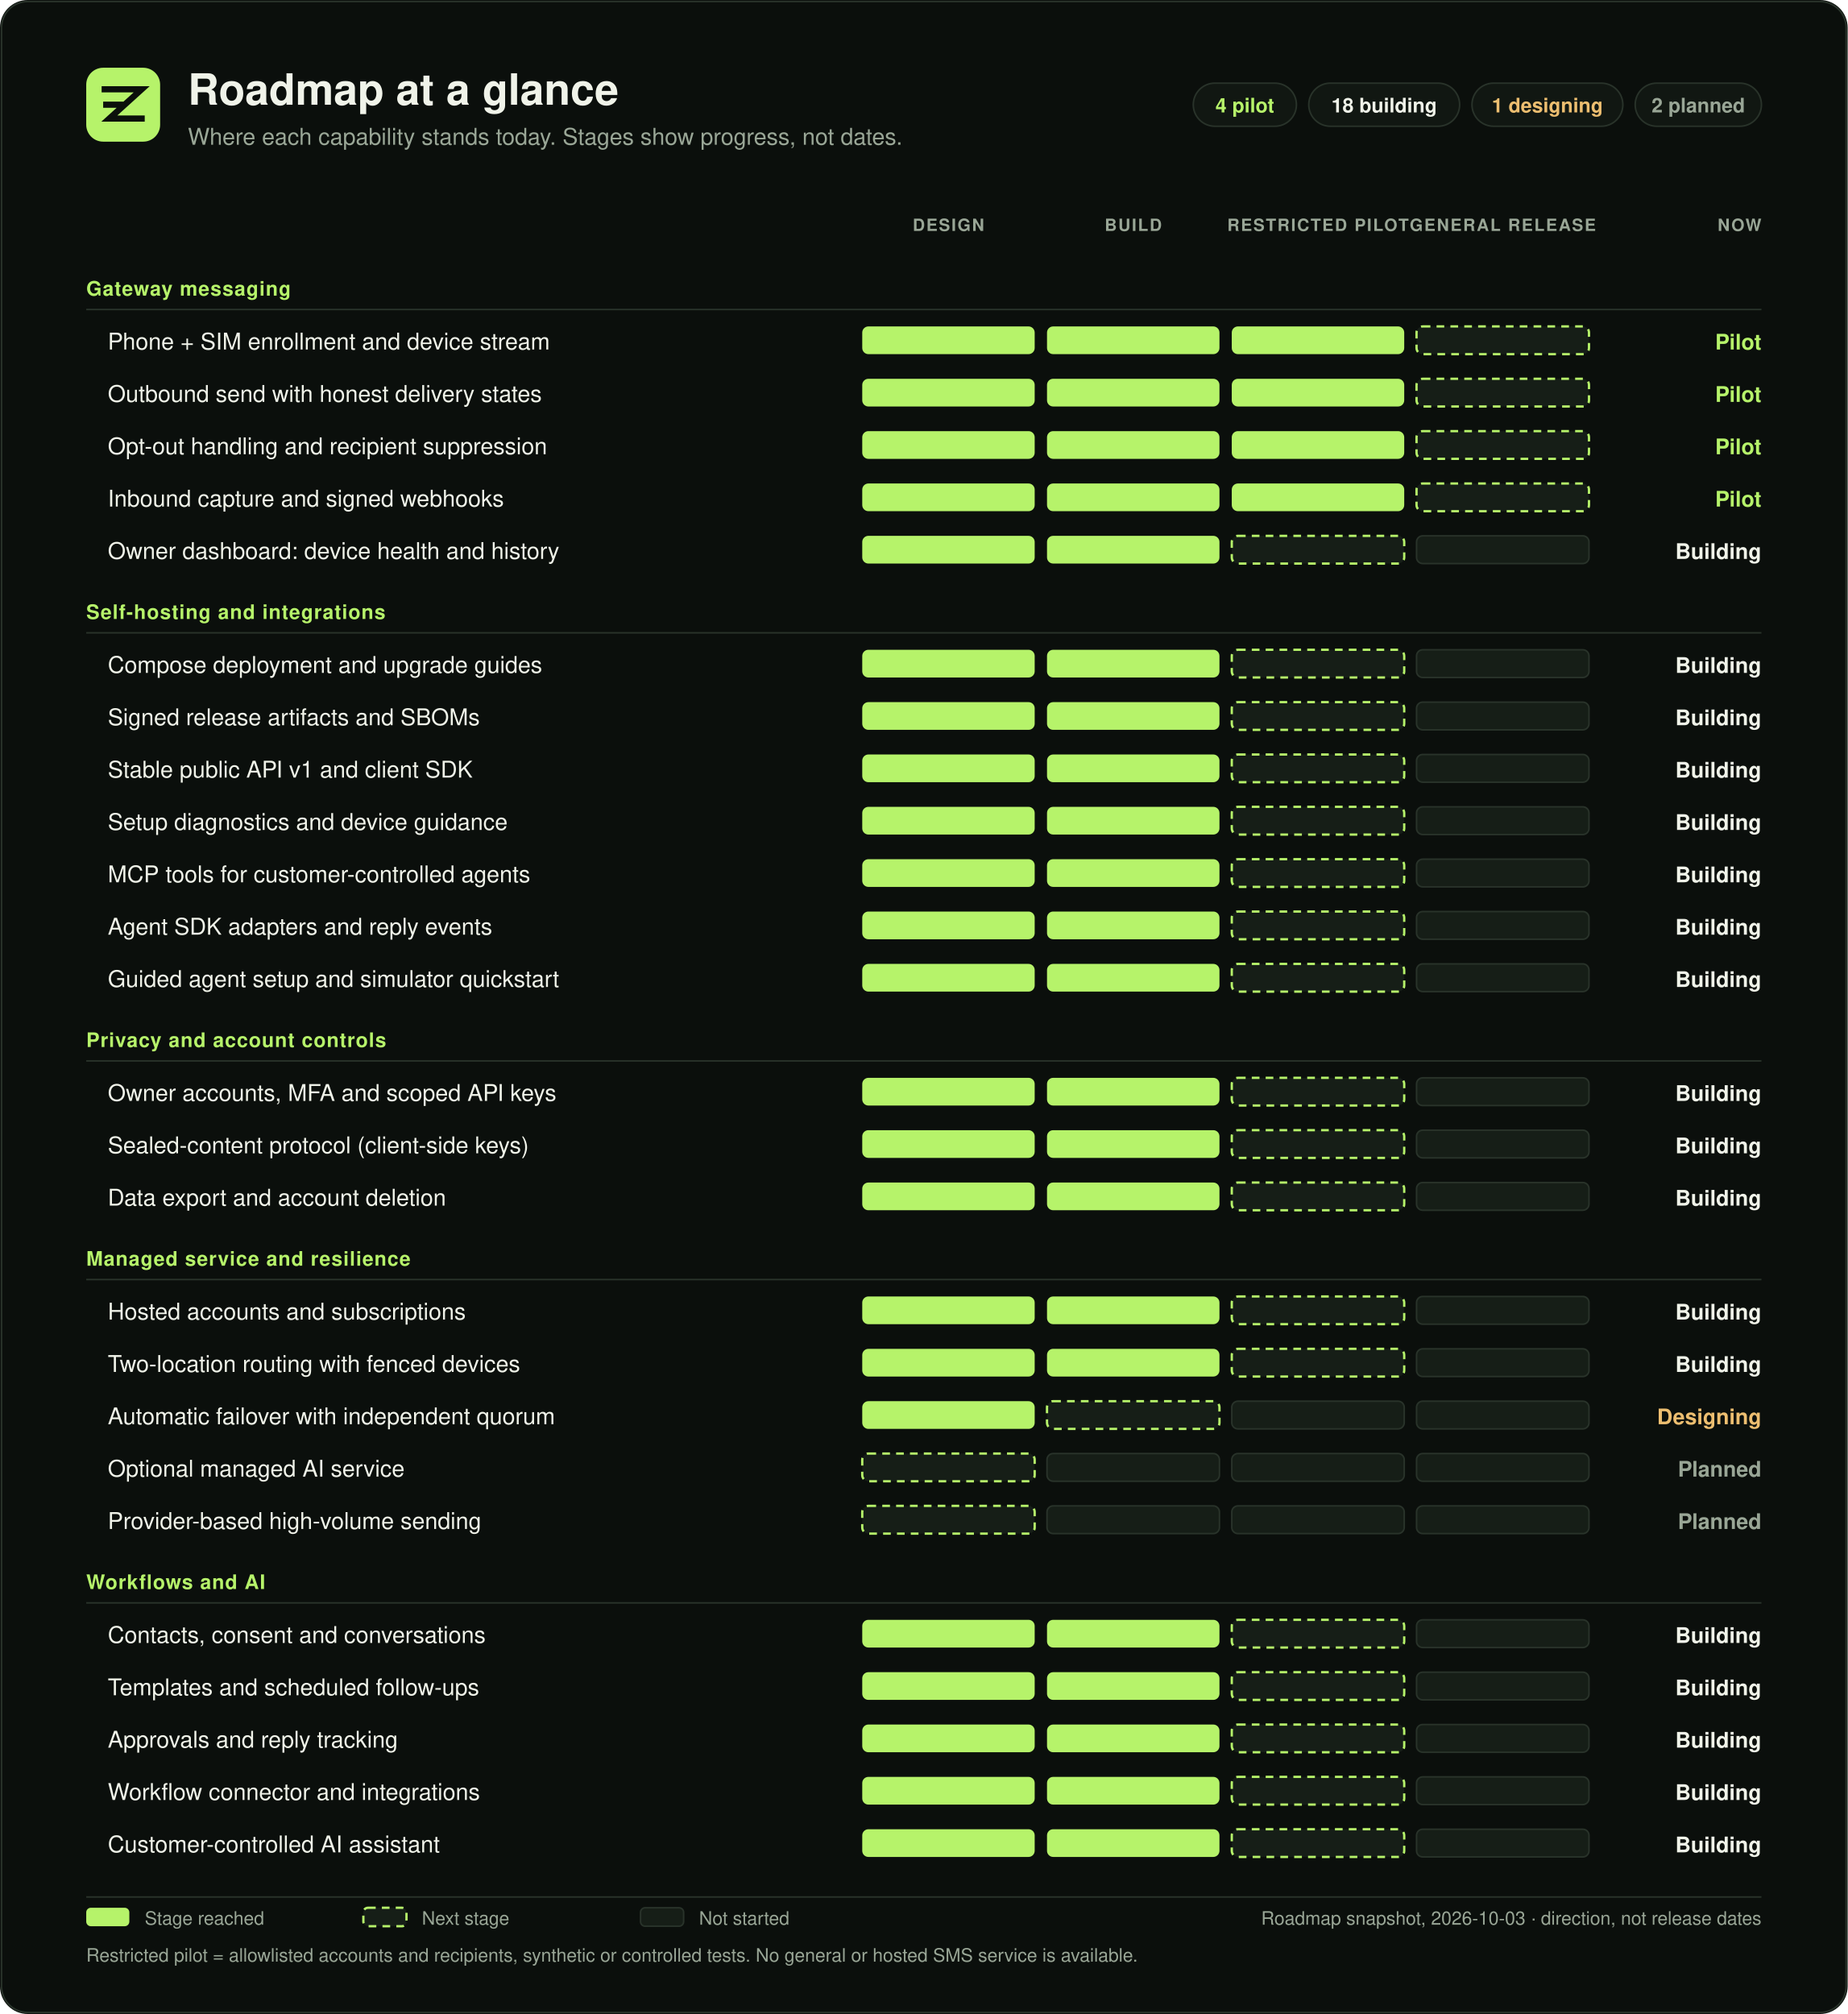
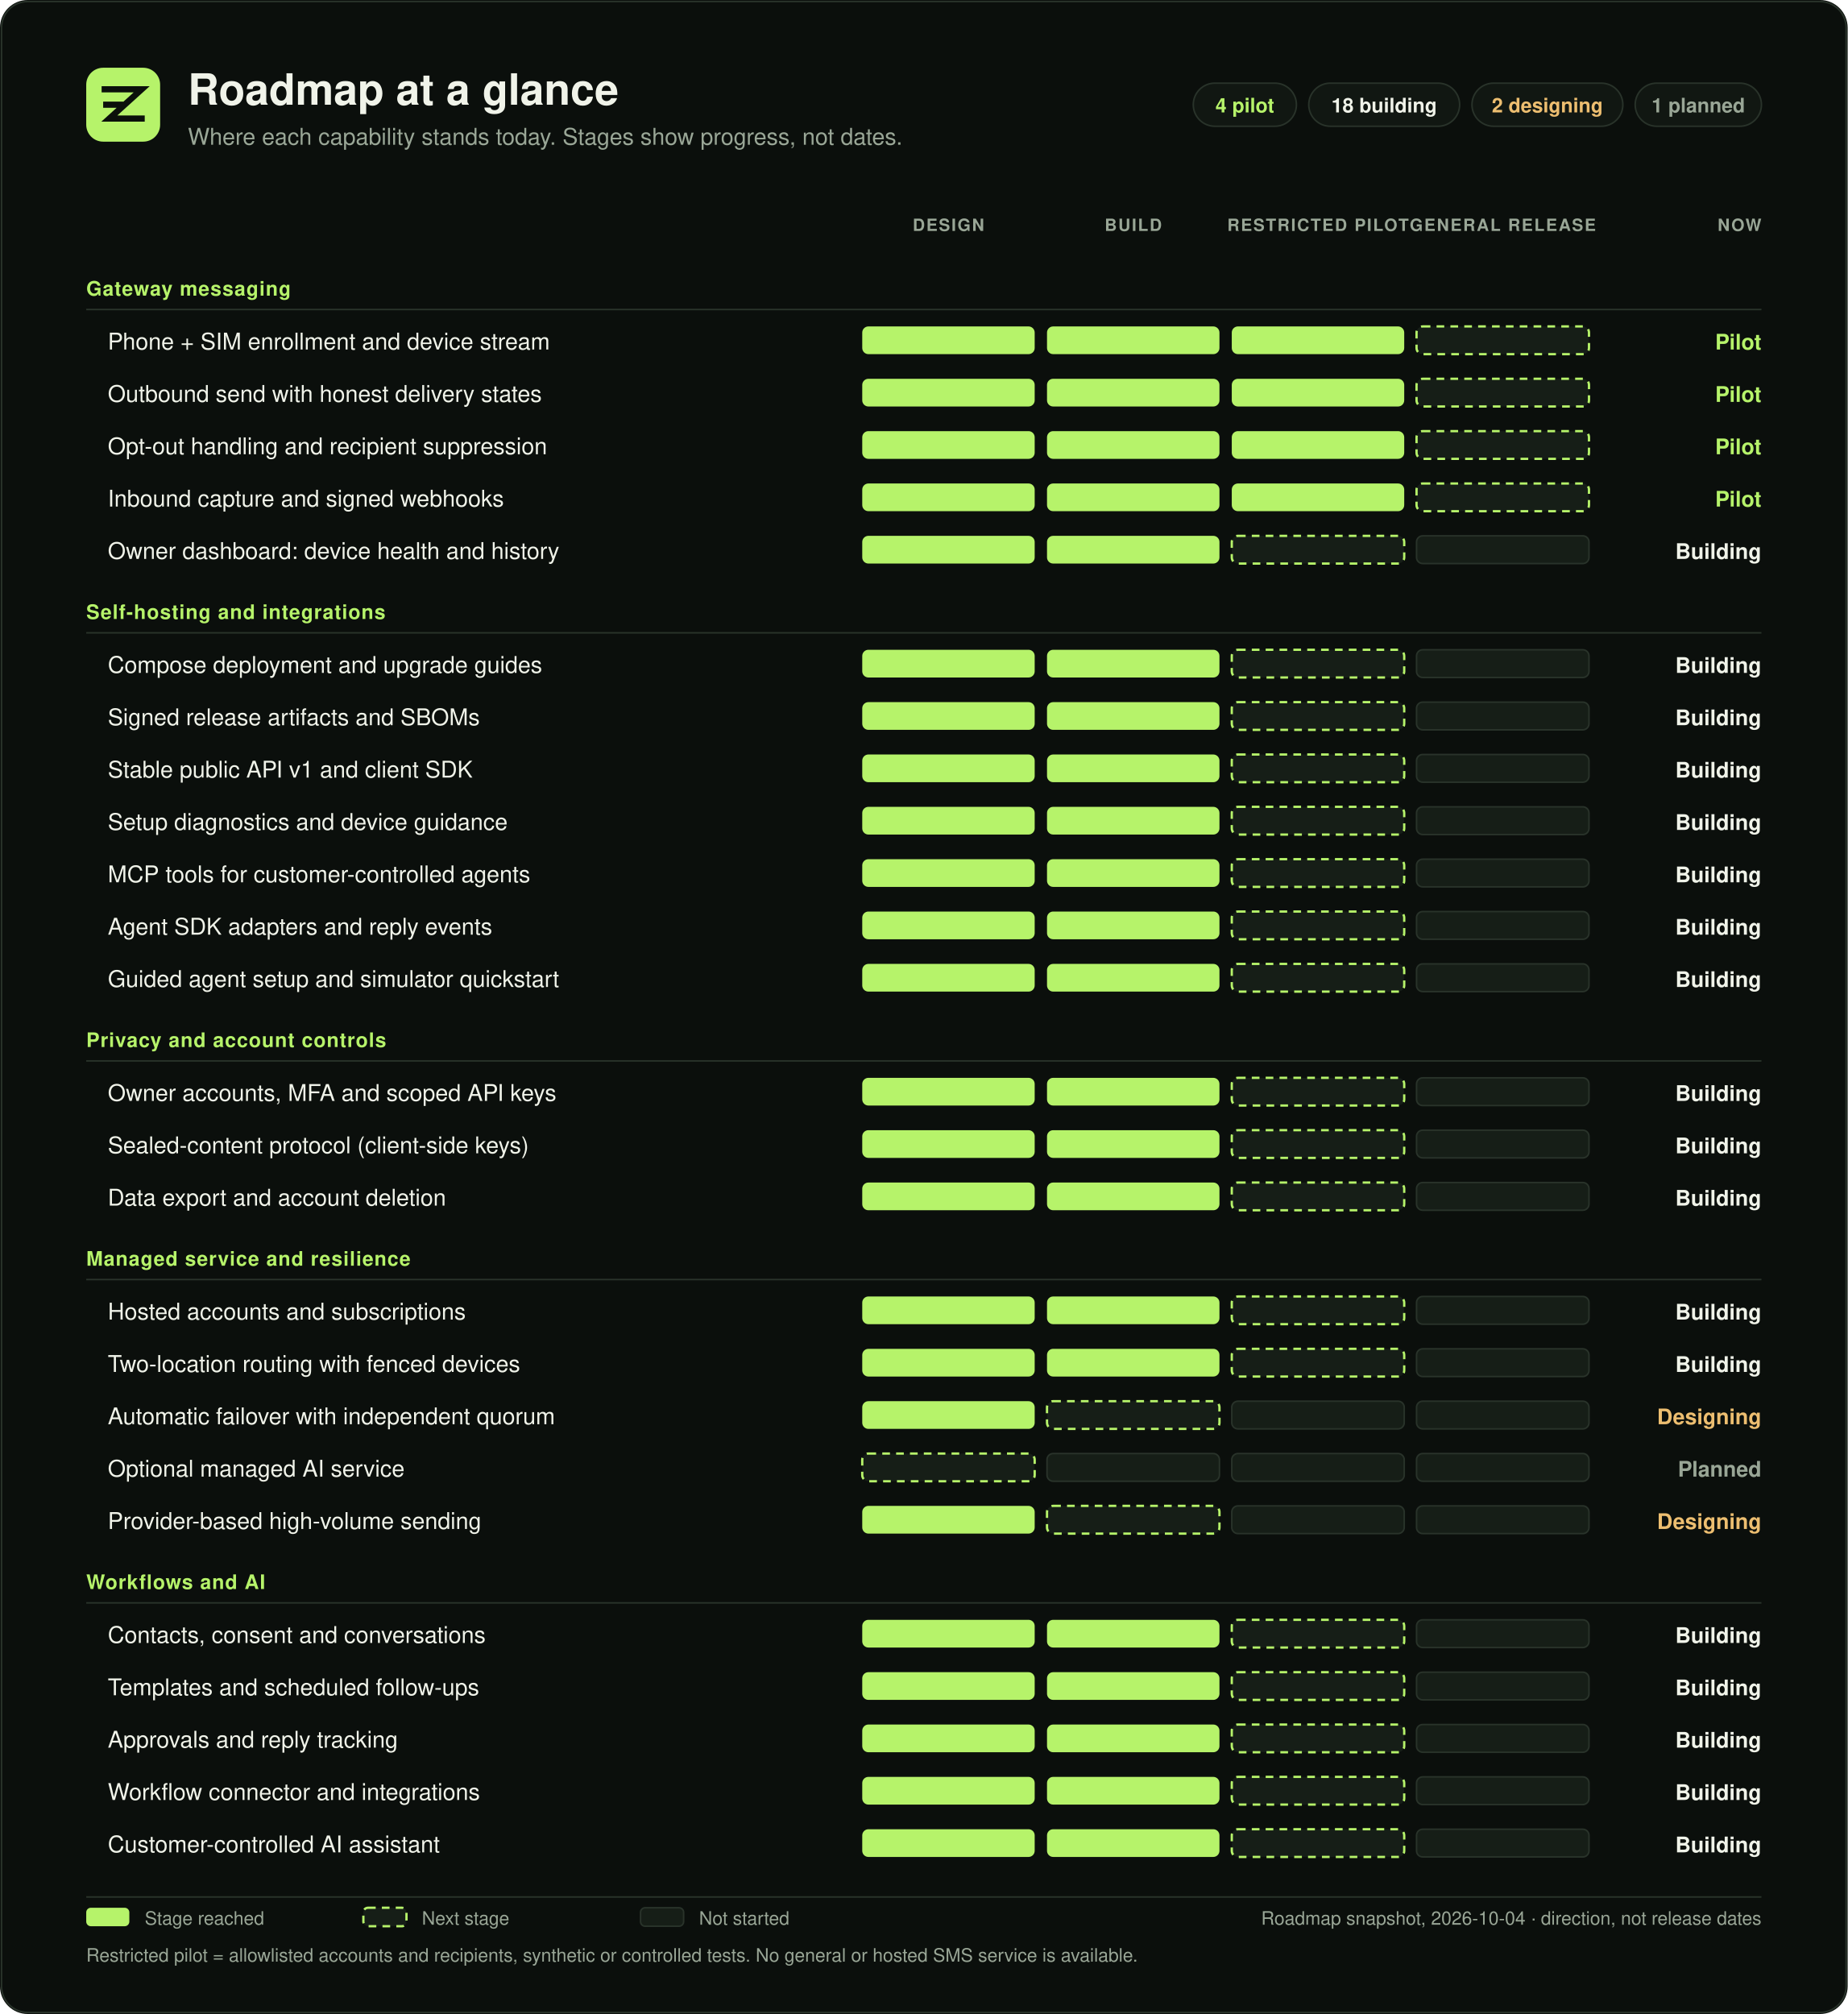
<svg xmlns="http://www.w3.org/2000/svg" viewBox="0 0 1200 1308" width="1200" height="1308" role="img" aria-labelledby="t d">
  <style>
text{font-family:-apple-system,BlinkMacSystemFont,'Segoe UI',Helvetica,Arial,sans-serif}
.h1{font-size:28px;font-weight:700;fill:#f0f3e9}
.sub{font-size:15px;fill:#99a696}
.col{font-size:11px;font-weight:600;letter-spacing:.08em;fill:#99a696}
.track{font-size:13px;font-weight:700;letter-spacing:.04em;fill:#b6f36a}
.item{font-size:15px;fill:#f0f3e9}
.status{font-size:14px;font-weight:600}
.chip{font-size:13px}
.foot{font-size:12px;fill:#99a696}
.rule{stroke:#29332a;stroke-width:1}
.seg.on{fill:#b6f36a}
.seg.next{fill:#161e17;stroke:#b6f36a;stroke-width:1.5;stroke-dasharray:5 4}
.seg.off{fill:#161e17;stroke:#29332a;stroke-width:1}
</style>
  <rect width="1200" height="1308" rx="18" fill="#0b0f0c" />
  <rect x="1" y="1" width="1198" height="1306" rx="17" fill="none" stroke="#29332a" />
  <g transform="translate(56 44)">
    <rect width="48" height="48" rx="11" fill="#b6f36a" />
    <path d="M12 14h24L15 33h21M13 24h9" fill="none" stroke="#0b100b" stroke-width="4" stroke-linecap="square" />
  </g>
  <text x="122" y="68" class="h1">Roadmap at a glance</text>
  <text x="122" y="94" class="sub">Where each capability stands today. Stages show progress, not dates.</text>
  <rect x="1062" y="54" width="82" height="28" rx="14" fill="#111712" stroke="#29332a" />
-   <text x="1103" y="73" text-anchor="middle" class="status chip" fill="#99a696">2 planned</text>
+   <text x="1103" y="73" text-anchor="middle" class="status chip" fill="#99a696">1 planned</text>
  <rect x="956" y="54" width="98" height="28" rx="14" fill="#111712" stroke="#29332a" />
-   <text x="1005" y="73" text-anchor="middle" class="status chip" fill="#edbe70">1 designing</text>
+   <text x="1005" y="73" text-anchor="middle" class="status chip" fill="#edbe70">2 designing</text>
  <rect x="850" y="54" width="98" height="28" rx="14" fill="#111712" stroke="#29332a" />
  <text x="899" y="73" text-anchor="middle" class="status chip" fill="#f0f3e9">18 building</text>
  <rect x="775" y="54" width="67" height="28" rx="14" fill="#111712" stroke="#29332a" />
  <text x="808.5" y="73" text-anchor="middle" class="status chip" fill="#b6f36a">4 pilot</text>
  <text x="616" y="150" text-anchor="middle" class="col">DESIGN</text>
  <text x="736" y="150" text-anchor="middle" class="col">BUILD</text>
  <text x="856" y="150" text-anchor="middle" class="col">RESTRICTED PILOT</text>
  <text x="976" y="150" text-anchor="middle" class="col">GENERAL RELEASE</text>
  <text x="1144" y="150" text-anchor="end" class="col">NOW</text>
  <text x="56" y="192" class="track">Gateway messaging</text>
  <line x1="56" y1="201" x2="1144" y2="201" class="rule" />
  <text x="70" y="227" class="item">Phone + SIM enrollment and device stream</text>
  <rect x="560" y="212" width="112" height="18" rx="4" class="seg on" />
  <rect x="680" y="212" width="112" height="18" rx="4" class="seg on" />
  <rect x="800" y="212" width="112" height="18" rx="4" class="seg on" />
  <rect x="920" y="212" width="112" height="18" rx="4" class="seg next" />
  <text x="1144" y="227" text-anchor="end" class="status" fill="#b6f36a">Pilot</text>
  <text x="70" y="261" class="item">Outbound send with honest delivery states</text>
  <rect x="560" y="246" width="112" height="18" rx="4" class="seg on" />
  <rect x="680" y="246" width="112" height="18" rx="4" class="seg on" />
  <rect x="800" y="246" width="112" height="18" rx="4" class="seg on" />
  <rect x="920" y="246" width="112" height="18" rx="4" class="seg next" />
  <text x="1144" y="261" text-anchor="end" class="status" fill="#b6f36a">Pilot</text>
  <text x="70" y="295" class="item">Opt-out handling and recipient suppression</text>
  <rect x="560" y="280" width="112" height="18" rx="4" class="seg on" />
  <rect x="680" y="280" width="112" height="18" rx="4" class="seg on" />
  <rect x="800" y="280" width="112" height="18" rx="4" class="seg on" />
  <rect x="920" y="280" width="112" height="18" rx="4" class="seg next" />
  <text x="1144" y="295" text-anchor="end" class="status" fill="#b6f36a">Pilot</text>
  <text x="70" y="329" class="item">Inbound capture and signed webhooks</text>
  <rect x="560" y="314" width="112" height="18" rx="4" class="seg on" />
  <rect x="680" y="314" width="112" height="18" rx="4" class="seg on" />
  <rect x="800" y="314" width="112" height="18" rx="4" class="seg on" />
  <rect x="920" y="314" width="112" height="18" rx="4" class="seg next" />
  <text x="1144" y="329" text-anchor="end" class="status" fill="#b6f36a">Pilot</text>
  <text x="70" y="363" class="item">Owner dashboard: device health and history</text>
  <rect x="560" y="348" width="112" height="18" rx="4" class="seg on" />
  <rect x="680" y="348" width="112" height="18" rx="4" class="seg on" />
  <rect x="800" y="348" width="112" height="18" rx="4" class="seg next" />
  <rect x="920" y="348" width="112" height="18" rx="4" class="seg off" />
  <text x="1144" y="363" text-anchor="end" class="status" fill="#f0f3e9">Building</text>
  <text x="56" y="402" class="track">Self-hosting and integrations</text>
  <line x1="56" y1="411" x2="1144" y2="411" class="rule" />
  <text x="70" y="437" class="item">Compose deployment and upgrade guides</text>
  <rect x="560" y="422" width="112" height="18" rx="4" class="seg on" />
  <rect x="680" y="422" width="112" height="18" rx="4" class="seg on" />
  <rect x="800" y="422" width="112" height="18" rx="4" class="seg next" />
  <rect x="920" y="422" width="112" height="18" rx="4" class="seg off" />
  <text x="1144" y="437" text-anchor="end" class="status" fill="#f0f3e9">Building</text>
  <text x="70" y="471" class="item">Signed release artifacts and SBOMs</text>
  <rect x="560" y="456" width="112" height="18" rx="4" class="seg on" />
  <rect x="680" y="456" width="112" height="18" rx="4" class="seg on" />
  <rect x="800" y="456" width="112" height="18" rx="4" class="seg next" />
  <rect x="920" y="456" width="112" height="18" rx="4" class="seg off" />
  <text x="1144" y="471" text-anchor="end" class="status" fill="#f0f3e9">Building</text>
  <text x="70" y="505" class="item">Stable public API v1 and client SDK</text>
  <rect x="560" y="490" width="112" height="18" rx="4" class="seg on" />
  <rect x="680" y="490" width="112" height="18" rx="4" class="seg on" />
  <rect x="800" y="490" width="112" height="18" rx="4" class="seg next" />
  <rect x="920" y="490" width="112" height="18" rx="4" class="seg off" />
  <text x="1144" y="505" text-anchor="end" class="status" fill="#f0f3e9">Building</text>
  <text x="70" y="539" class="item">Setup diagnostics and device guidance</text>
  <rect x="560" y="524" width="112" height="18" rx="4" class="seg on" />
  <rect x="680" y="524" width="112" height="18" rx="4" class="seg on" />
  <rect x="800" y="524" width="112" height="18" rx="4" class="seg next" />
  <rect x="920" y="524" width="112" height="18" rx="4" class="seg off" />
  <text x="1144" y="539" text-anchor="end" class="status" fill="#f0f3e9">Building</text>
  <text x="70" y="573" class="item">MCP tools for customer-controlled agents</text>
  <rect x="560" y="558" width="112" height="18" rx="4" class="seg on" />
  <rect x="680" y="558" width="112" height="18" rx="4" class="seg on" />
  <rect x="800" y="558" width="112" height="18" rx="4" class="seg next" />
  <rect x="920" y="558" width="112" height="18" rx="4" class="seg off" />
  <text x="1144" y="573" text-anchor="end" class="status" fill="#f0f3e9">Building</text>
  <text x="70" y="607" class="item">Agent SDK adapters and reply events</text>
  <rect x="560" y="592" width="112" height="18" rx="4" class="seg on" />
  <rect x="680" y="592" width="112" height="18" rx="4" class="seg on" />
  <rect x="800" y="592" width="112" height="18" rx="4" class="seg next" />
  <rect x="920" y="592" width="112" height="18" rx="4" class="seg off" />
  <text x="1144" y="607" text-anchor="end" class="status" fill="#f0f3e9">Building</text>
  <text x="70" y="641" class="item">Guided agent setup and simulator quickstart</text>
  <rect x="560" y="626" width="112" height="18" rx="4" class="seg on" />
  <rect x="680" y="626" width="112" height="18" rx="4" class="seg on" />
  <rect x="800" y="626" width="112" height="18" rx="4" class="seg next" />
  <rect x="920" y="626" width="112" height="18" rx="4" class="seg off" />
  <text x="1144" y="641" text-anchor="end" class="status" fill="#f0f3e9">Building</text>
  <text x="56" y="680" class="track">Privacy and account controls</text>
  <line x1="56" y1="689" x2="1144" y2="689" class="rule" />
  <text x="70" y="715" class="item">Owner accounts, MFA and scoped API keys</text>
  <rect x="560" y="700" width="112" height="18" rx="4" class="seg on" />
  <rect x="680" y="700" width="112" height="18" rx="4" class="seg on" />
  <rect x="800" y="700" width="112" height="18" rx="4" class="seg next" />
  <rect x="920" y="700" width="112" height="18" rx="4" class="seg off" />
  <text x="1144" y="715" text-anchor="end" class="status" fill="#f0f3e9">Building</text>
  <text x="70" y="749" class="item">Sealed-content protocol (client-side keys)</text>
  <rect x="560" y="734" width="112" height="18" rx="4" class="seg on" />
  <rect x="680" y="734" width="112" height="18" rx="4" class="seg on" />
  <rect x="800" y="734" width="112" height="18" rx="4" class="seg next" />
  <rect x="920" y="734" width="112" height="18" rx="4" class="seg off" />
  <text x="1144" y="749" text-anchor="end" class="status" fill="#f0f3e9">Building</text>
  <text x="70" y="783" class="item">Data export and account deletion</text>
  <rect x="560" y="768" width="112" height="18" rx="4" class="seg on" />
  <rect x="680" y="768" width="112" height="18" rx="4" class="seg on" />
  <rect x="800" y="768" width="112" height="18" rx="4" class="seg next" />
  <rect x="920" y="768" width="112" height="18" rx="4" class="seg off" />
  <text x="1144" y="783" text-anchor="end" class="status" fill="#f0f3e9">Building</text>
  <text x="56" y="822" class="track">Managed service and resilience</text>
  <line x1="56" y1="831" x2="1144" y2="831" class="rule" />
  <text x="70" y="857" class="item">Hosted accounts and subscriptions</text>
  <rect x="560" y="842" width="112" height="18" rx="4" class="seg on" />
  <rect x="680" y="842" width="112" height="18" rx="4" class="seg on" />
  <rect x="800" y="842" width="112" height="18" rx="4" class="seg next" />
  <rect x="920" y="842" width="112" height="18" rx="4" class="seg off" />
  <text x="1144" y="857" text-anchor="end" class="status" fill="#f0f3e9">Building</text>
  <text x="70" y="891" class="item">Two-location routing with fenced devices</text>
  <rect x="560" y="876" width="112" height="18" rx="4" class="seg on" />
  <rect x="680" y="876" width="112" height="18" rx="4" class="seg on" />
  <rect x="800" y="876" width="112" height="18" rx="4" class="seg next" />
  <rect x="920" y="876" width="112" height="18" rx="4" class="seg off" />
  <text x="1144" y="891" text-anchor="end" class="status" fill="#f0f3e9">Building</text>
  <text x="70" y="925" class="item">Automatic failover with independent quorum</text>
  <rect x="560" y="910" width="112" height="18" rx="4" class="seg on" />
  <rect x="680" y="910" width="112" height="18" rx="4" class="seg next" />
  <rect x="800" y="910" width="112" height="18" rx="4" class="seg off" />
  <rect x="920" y="910" width="112" height="18" rx="4" class="seg off" />
  <text x="1144" y="925" text-anchor="end" class="status" fill="#edbe70">Designing</text>
  <text x="70" y="959" class="item">Optional managed AI service</text>
  <rect x="560" y="944" width="112" height="18" rx="4" class="seg next" />
  <rect x="680" y="944" width="112" height="18" rx="4" class="seg off" />
  <rect x="800" y="944" width="112" height="18" rx="4" class="seg off" />
  <rect x="920" y="944" width="112" height="18" rx="4" class="seg off" />
  <text x="1144" y="959" text-anchor="end" class="status" fill="#99a696">Planned</text>
  <text x="70" y="993" class="item">Provider-based high-volume sending</text>
-   <rect x="560" y="978" width="112" height="18" rx="4" class="seg next" />
-   <rect x="680" y="978" width="112" height="18" rx="4" class="seg off" />
+   <rect x="560" y="978" width="112" height="18" rx="4" class="seg on" />
+   <rect x="680" y="978" width="112" height="18" rx="4" class="seg next" />
  <rect x="800" y="978" width="112" height="18" rx="4" class="seg off" />
  <rect x="920" y="978" width="112" height="18" rx="4" class="seg off" />
-   <text x="1144" y="993" text-anchor="end" class="status" fill="#99a696">Planned</text>
+   <text x="1144" y="993" text-anchor="end" class="status" fill="#edbe70">Designing</text>
  <text x="56" y="1032" class="track">Workflows and AI</text>
  <line x1="56" y1="1041" x2="1144" y2="1041" class="rule" />
  <text x="70" y="1067" class="item">Contacts, consent and conversations</text>
  <rect x="560" y="1052" width="112" height="18" rx="4" class="seg on" />
  <rect x="680" y="1052" width="112" height="18" rx="4" class="seg on" />
  <rect x="800" y="1052" width="112" height="18" rx="4" class="seg next" />
  <rect x="920" y="1052" width="112" height="18" rx="4" class="seg off" />
  <text x="1144" y="1067" text-anchor="end" class="status" fill="#f0f3e9">Building</text>
  <text x="70" y="1101" class="item">Templates and scheduled follow-ups</text>
  <rect x="560" y="1086" width="112" height="18" rx="4" class="seg on" />
  <rect x="680" y="1086" width="112" height="18" rx="4" class="seg on" />
  <rect x="800" y="1086" width="112" height="18" rx="4" class="seg next" />
  <rect x="920" y="1086" width="112" height="18" rx="4" class="seg off" />
  <text x="1144" y="1101" text-anchor="end" class="status" fill="#f0f3e9">Building</text>
  <text x="70" y="1135" class="item">Approvals and reply tracking</text>
  <rect x="560" y="1120" width="112" height="18" rx="4" class="seg on" />
  <rect x="680" y="1120" width="112" height="18" rx="4" class="seg on" />
  <rect x="800" y="1120" width="112" height="18" rx="4" class="seg next" />
  <rect x="920" y="1120" width="112" height="18" rx="4" class="seg off" />
  <text x="1144" y="1135" text-anchor="end" class="status" fill="#f0f3e9">Building</text>
  <text x="70" y="1169" class="item">Workflow connector and integrations</text>
  <rect x="560" y="1154" width="112" height="18" rx="4" class="seg on" />
  <rect x="680" y="1154" width="112" height="18" rx="4" class="seg on" />
  <rect x="800" y="1154" width="112" height="18" rx="4" class="seg next" />
  <rect x="920" y="1154" width="112" height="18" rx="4" class="seg off" />
  <text x="1144" y="1169" text-anchor="end" class="status" fill="#f0f3e9">Building</text>
  <text x="70" y="1203" class="item">Customer-controlled AI assistant</text>
  <rect x="560" y="1188" width="112" height="18" rx="4" class="seg on" />
  <rect x="680" y="1188" width="112" height="18" rx="4" class="seg on" />
  <rect x="800" y="1188" width="112" height="18" rx="4" class="seg next" />
  <rect x="920" y="1188" width="112" height="18" rx="4" class="seg off" />
  <text x="1144" y="1203" text-anchor="end" class="status" fill="#f0f3e9">Building</text>
  <line x1="56" y1="1232" x2="1144" y2="1232" class="rule" />
  <rect x="56" y="1239" width="28" height="12" rx="3" class="seg on" />
  <text x="94" y="1250" class="foot">Stage reached</text>
  <rect x="236" y="1239" width="28" height="12" rx="3" class="seg next" />
  <text x="274" y="1250" class="foot">Next stage</text>
  <rect x="416" y="1239" width="28" height="12" rx="3" class="seg off" />
  <text x="454" y="1250" class="foot">Not started</text>
-   <text x="1144" y="1250" text-anchor="end" class="foot">Roadmap snapshot, 2026-10-03 · direction, not release dates</text>
+   <text x="1144" y="1250" text-anchor="end" class="foot">Roadmap snapshot, 2026-10-04 · direction, not release dates</text>
  <text x="56" y="1274" class="foot">Restricted pilot = allowlisted accounts and recipients, synthetic or controlled tests. No general or hosted SMS service is available.</text>
</svg>
